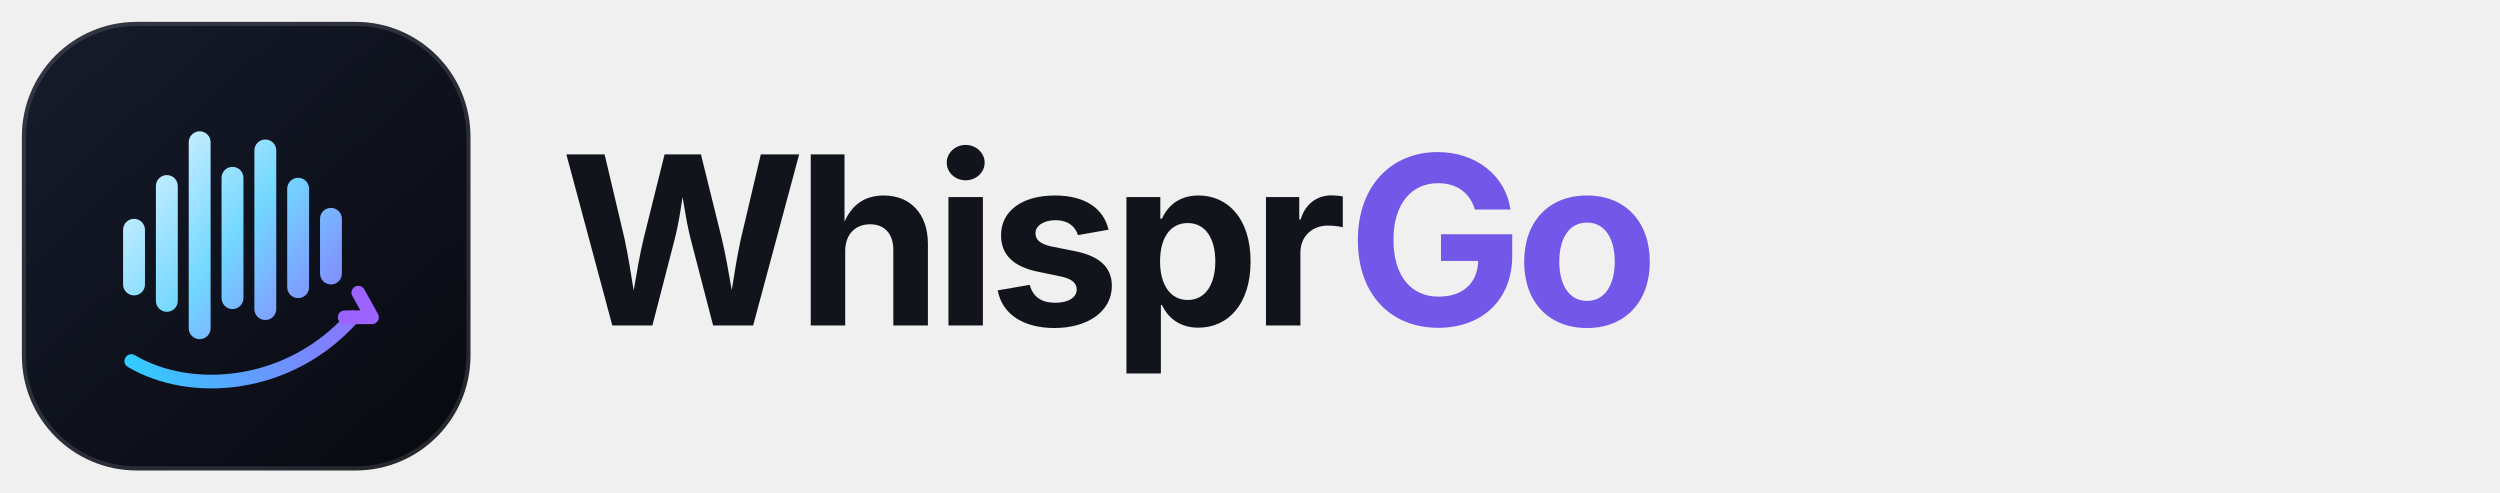
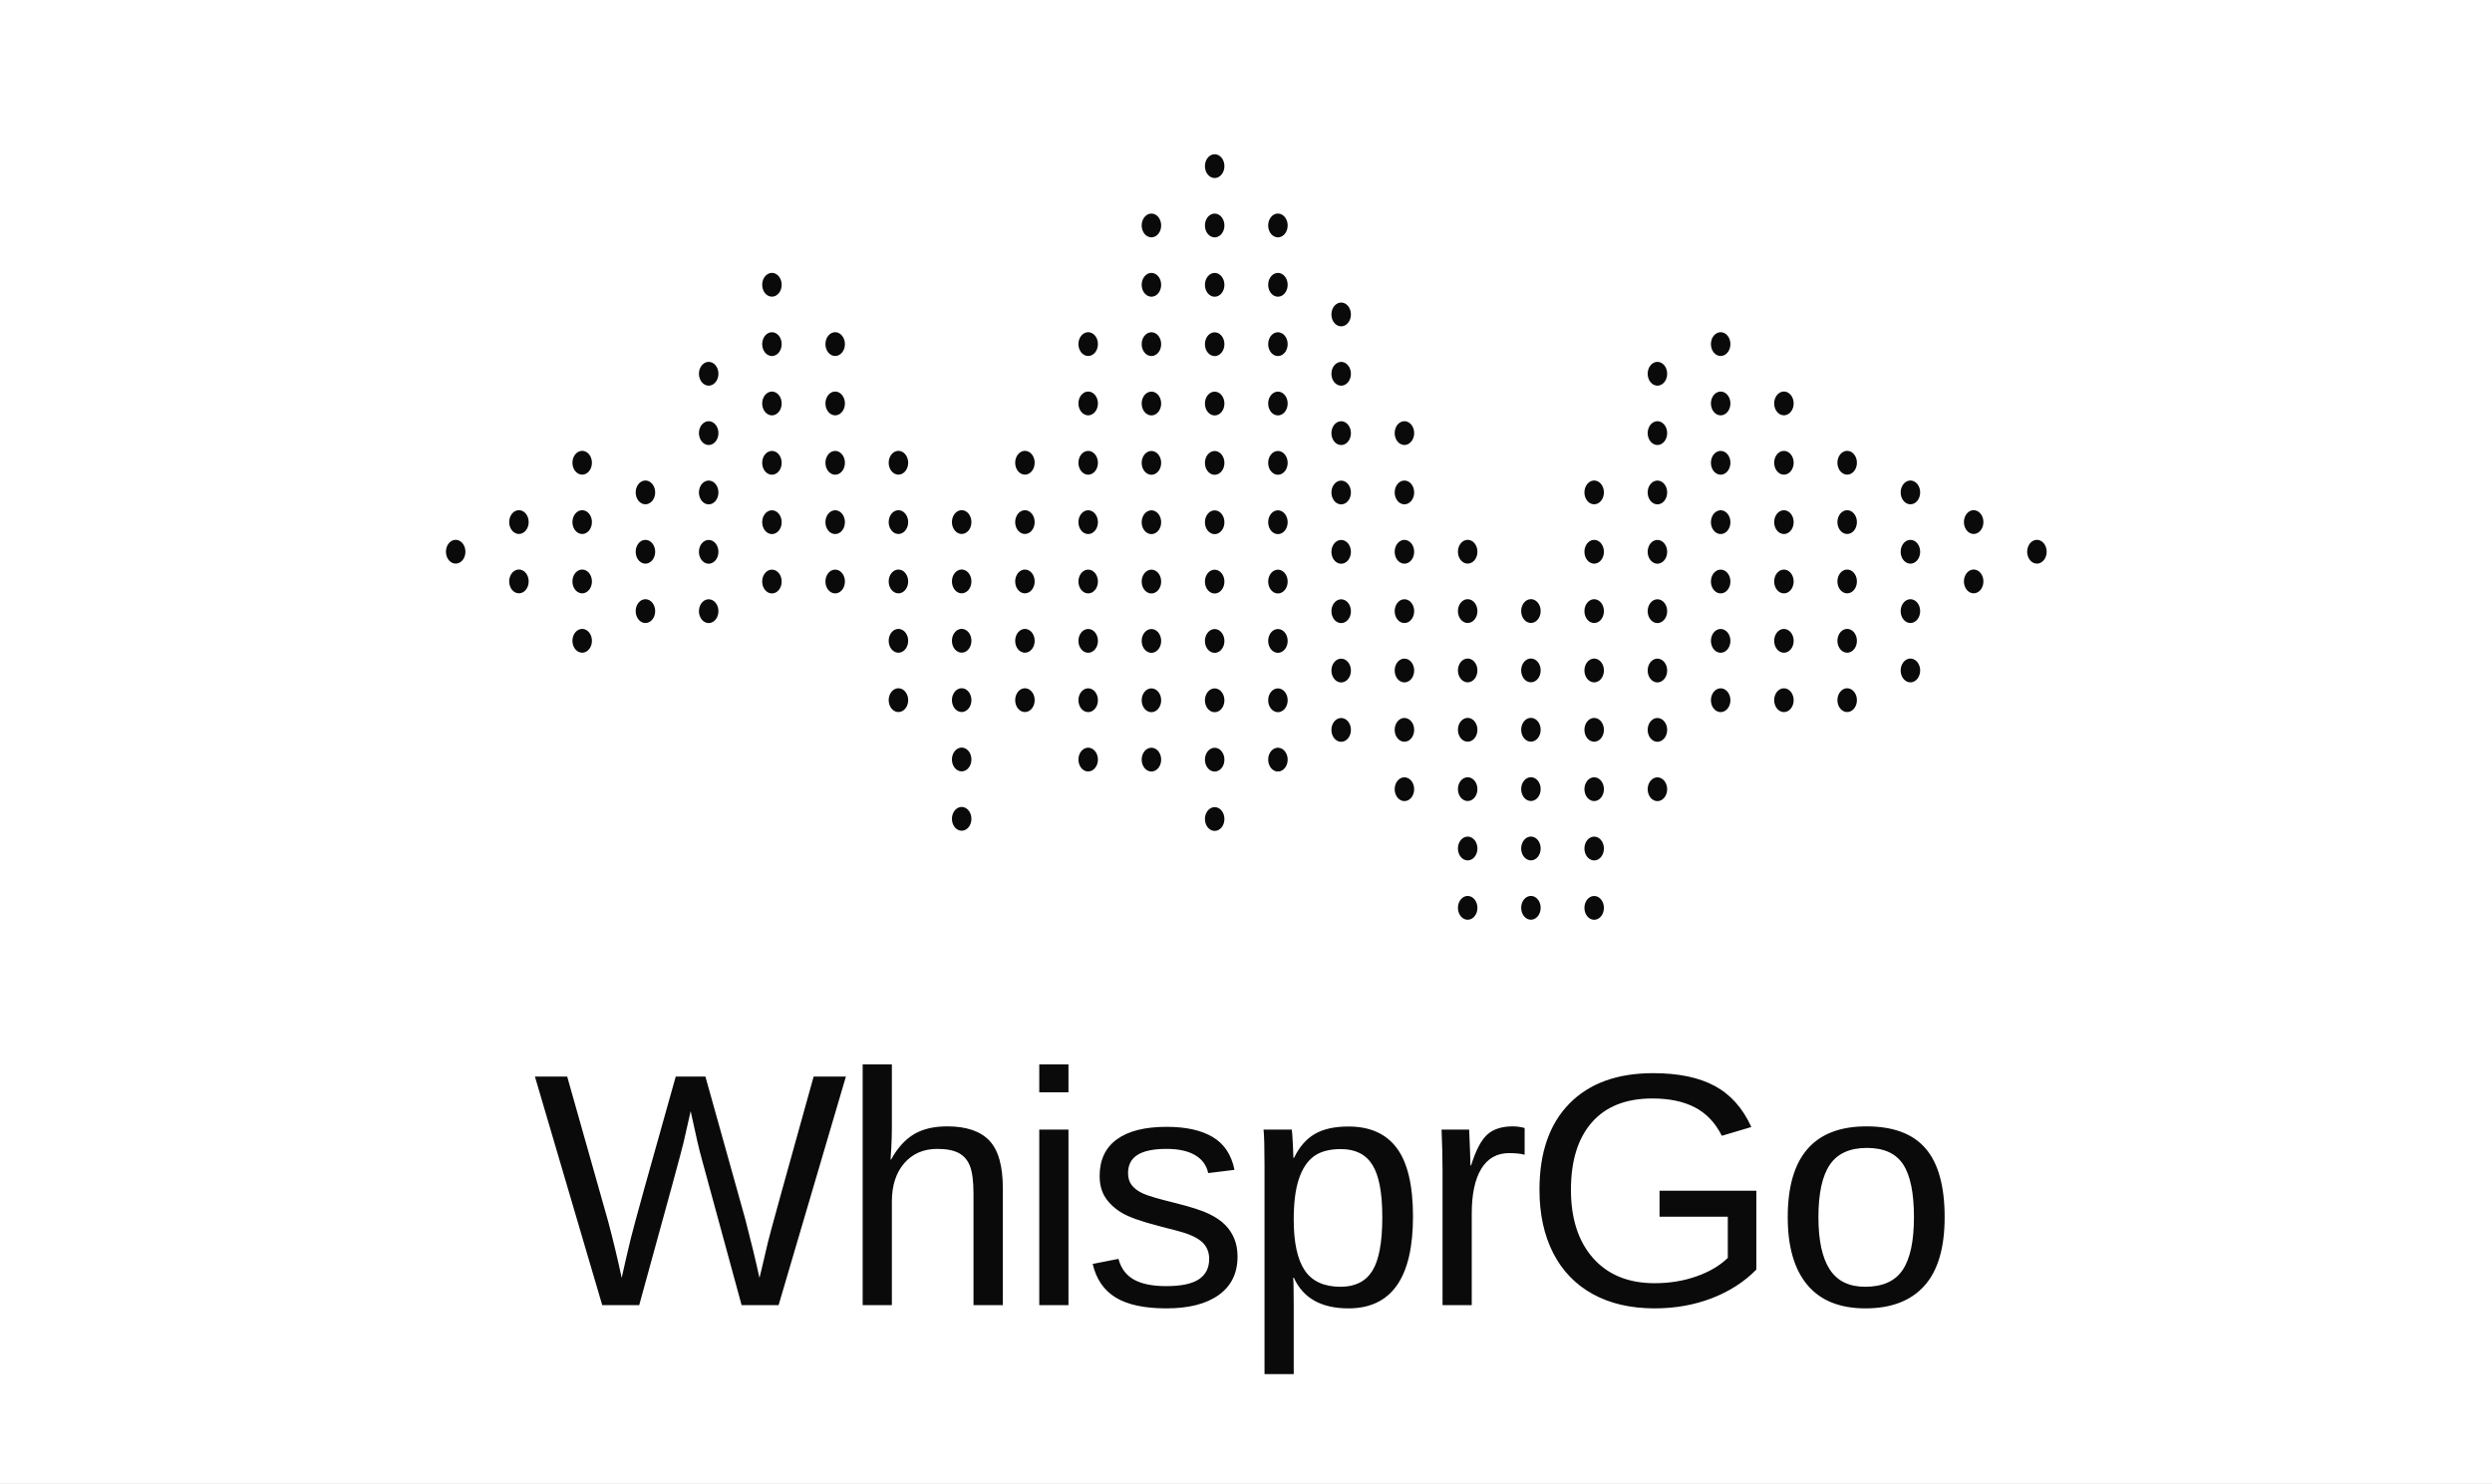
- <svg xmlns="http://www.w3.org/2000/svg" width="914" height="180" viewBox="0 0 914 180" fill="none">
-   <defs>
-     <linearGradient id="background" x1="18" y1="12" x2="164" y2="168" gradientUnits="userSpaceOnUse">
-       <stop stop-color="#161B2B" />
-       <stop offset="1" stop-color="#080A10" />
-     </linearGradient>
-     <linearGradient id="voice" x1="42" y1="42" x2="142" y2="126" gradientUnits="userSpaceOnUse">
-       <stop stop-color="#F7FBFF" />
-       <stop offset="0.48" stop-color="#72D7FF" />
-       <stop offset="1" stop-color="#8B5CFF" />
-     </linearGradient>
-     <linearGradient id="motion" x1="44" y1="132" x2="146" y2="116" gradientUnits="userSpaceOnUse">
-       <stop stop-color="#2ECFFF" />
-       <stop offset="1" stop-color="#9C63FF" />
-     </linearGradient>
-   </defs>
-   <rect x="8" y="8" width="164" height="164" rx="42" fill="url(#background)" />
-   <rect x="8.75" y="8.75" width="162.5" height="162.5" rx="41.25" stroke="white" stroke-opacity="0.12" stroke-width="1.5" />
-   <g fill="url(#voice)">
-     <rect x="45" y="80" width="8" height="28" rx="4" />
-     <rect x="57" y="64" width="8" height="50" rx="4" />
-     <rect x="69" y="48" width="8" height="76" rx="4" />
-     <rect x="81" y="61" width="8" height="52" rx="4" />
-     <rect x="93" y="51" width="8" height="66" rx="4" />
-     <rect x="105" y="65" width="8" height="44" rx="4" />
-     <rect x="117" y="76" width="8" height="28" rx="4" />
+ <svg xmlns="http://www.w3.org/2000/svg" width="840" height="500" viewBox="0 0 840 500" fill="none">
+   <rect width="840" height="500" fill="white" />
+   <g transform="translate(129 36) scale(0.82 1)" stroke="#0A0A0A" stroke-width="8" stroke-linecap="round" stroke-dasharray="0.01 20">
+     <path d="M30 150v0.01" />
+     <path d="M56 140v40.01" />
+     <path d="M82 120v80.01" />
+     <path d="M108 130v60.01" />
+     <path d="M134 90v100.01" />
+     <path d="M160 60v120.01" />
+     <path d="M186 80v100.01" />
+     <path d="M212 120v100.01" />
+     <path d="M238 140v120.01" />
+     <path d="M264 120v100.01" />
+     <path d="M290 80v160.01" />
+     <path d="M316 40v200.01" />
+     <path d="M342 20v240.01" />
+     <path d="M368 40v200.01" />
+     <path d="M394 70v160.01" />
+     <path d="M420 110v140.01" />
+     <path d="M446 150v140.01" />
+     <path d="M472 170v120.01" />
+     <path d="M498 130v160.01" />
+     <path d="M524 90v160.01" />
+     <path d="M550 80v140.01" />
+     <path d="M576 100v120.01" />
+     <path d="M602 120v100.01" />
+     <path d="M628 130v80.01" />
+     <path d="M654 140v40.01" />
+     <path d="M680 150v0.01" />
  </g>
-   <path d="M48 132C70 145 106 142 129 116" stroke="url(#motion)" stroke-width="5" stroke-linecap="round" />
-   <path d="M126 116H136L131 107" stroke="#9C63FF" stroke-width="5" stroke-linecap="round" stroke-linejoin="round" />
-   <text x="205" y="119" fill="#12141B" font-family="-apple-system, BlinkMacSystemFont, 'SF Pro Display', sans-serif" font-size="86" font-weight="680" letter-spacing="-3.2">Whispr<tspan fill="#7257E8">Go</tspan>
-   </text>
+   <text x="420" y="440" text-anchor="middle" fill="#0A0A0A" font-family="-apple-system, BlinkMacSystemFont, 'Helvetica Neue', Arial, sans-serif" font-size="112" font-weight="400" letter-spacing="-2.5">WhisprGo</text>
</svg>
